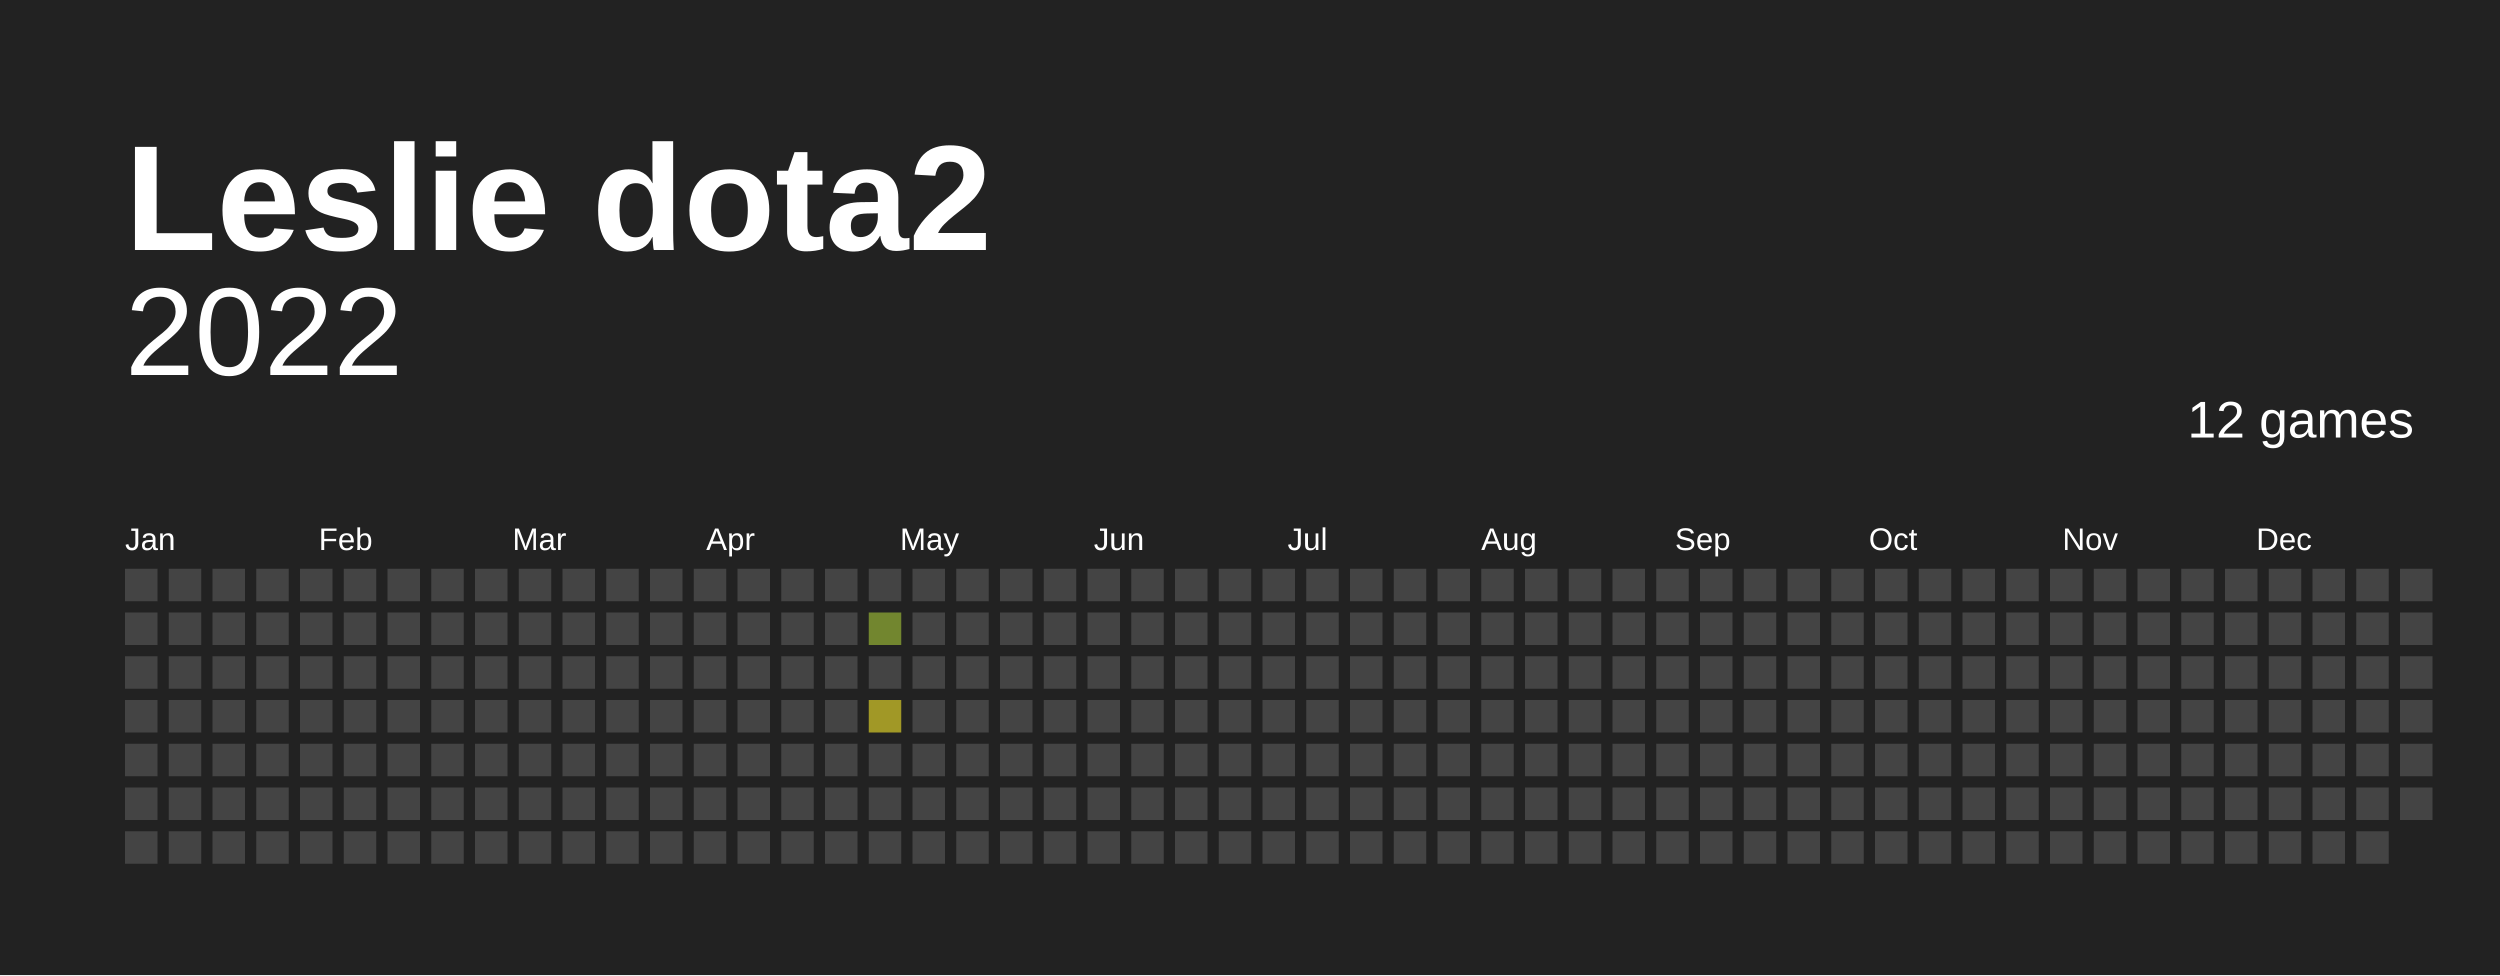
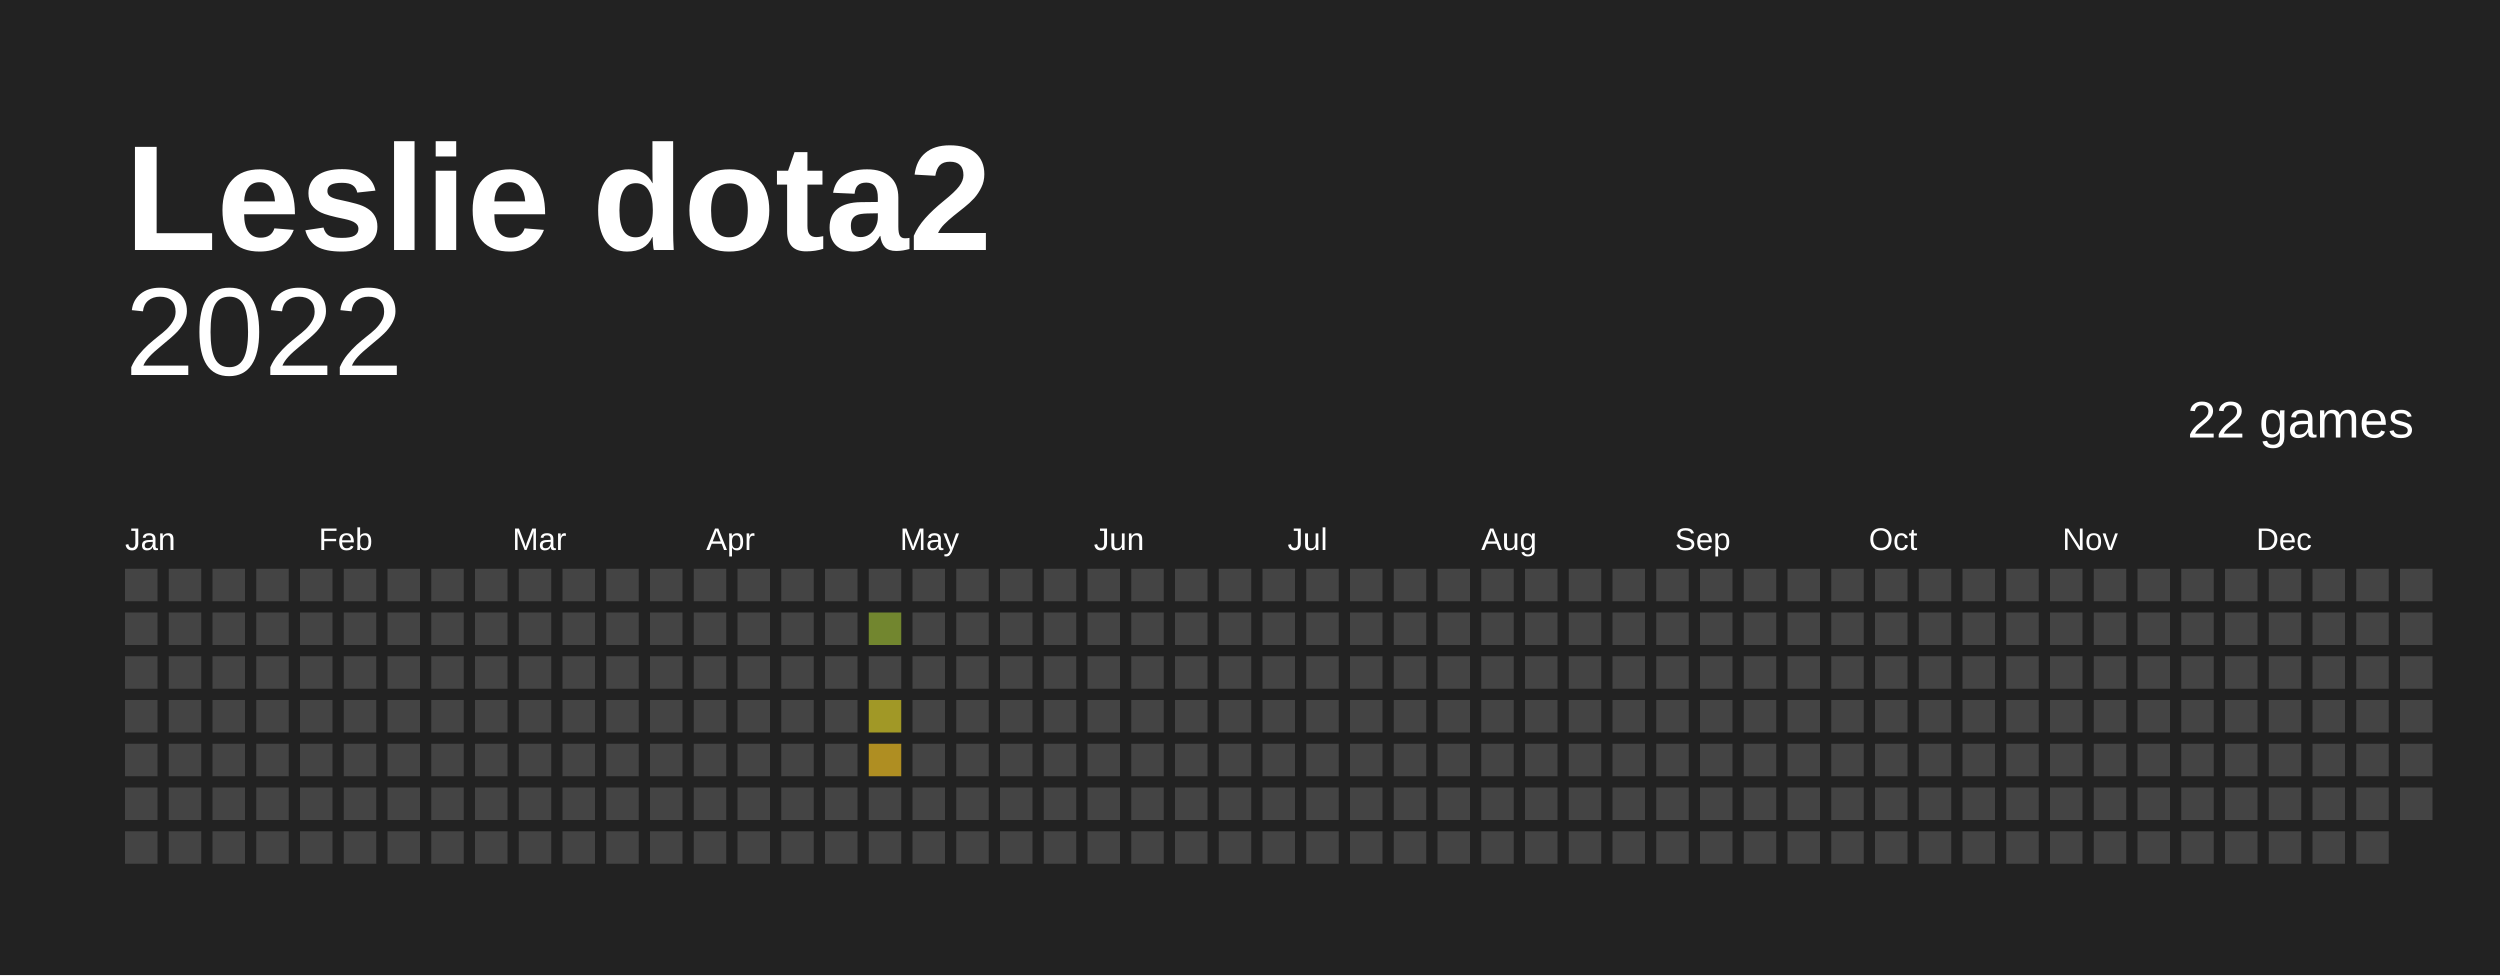
<svg xmlns="http://www.w3.org/2000/svg" baseProfile="full" height="78mm" version="1.1" viewBox="0,0,200,78" width="200mm">
  <defs />
  <rect fill="#222222" height="78" width="200" x="0" y="0" />
  <text fill="#FFFFFF" style="font-size:12px; font-family:Arial; font-weight:bold;" x="10" y="20">Leslie dota2</text>
  <text alignment-baseline="hanging" fill="#FFFFFF" style="font-size:10.0px; font-family:Arial;" x="10" y="30">2022</text>
-   <text alignment-baseline="hanging" fill="#FFFFFF" style="font-size:4.125px; font-family:Arial;" x="175" y="35">12 games</text>
+   <text alignment-baseline="hanging" fill="#FFFFFF" style="font-size:4.125px; font-family:Arial;" x="175" y="35">22 games</text>
  <text fill="#FFFFFF" style="font-size:2.5px; font-family:Arial" x="10.0" y="44">Jan</text>
  <text fill="#FFFFFF" style="font-size:2.5px; font-family:Arial" x="25.5" y="44">Feb</text>
  <text fill="#FFFFFF" style="font-size:2.5px; font-family:Arial" x="41.0" y="44">Mar</text>
  <text fill="#FFFFFF" style="font-size:2.5px; font-family:Arial" x="56.5" y="44">Apr</text>
  <text fill="#FFFFFF" style="font-size:2.5px; font-family:Arial" x="72.0" y="44">May</text>
  <text fill="#FFFFFF" style="font-size:2.5px; font-family:Arial" x="87.5" y="44">Jun</text>
  <text fill="#FFFFFF" style="font-size:2.5px; font-family:Arial" x="103.0" y="44">Jul</text>
  <text fill="#FFFFFF" style="font-size:2.5px; font-family:Arial" x="118.5" y="44">Aug</text>
  <text fill="#FFFFFF" style="font-size:2.5px; font-family:Arial" x="134.0" y="44">Sep</text>
  <text fill="#FFFFFF" style="font-size:2.5px; font-family:Arial" x="149.5" y="44">Oct</text>
  <text fill="#FFFFFF" style="font-size:2.5px; font-family:Arial" x="165.0" y="44">Nov</text>
  <text fill="#FFFFFF" style="font-size:2.5px; font-family:Arial" x="180.5" y="44">Dec</text>
  <rect fill="#444444" height="2.6" width="2.6" x="10.0" y="45.5" />
  <rect fill="#444444" height="2.6" width="2.6" x="10.0" y="49.0" />
  <rect fill="#444444" height="2.6" width="2.6" x="10.0" y="52.5" />
  <rect fill="#444444" height="2.6" width="2.6" x="10.0" y="56.0" />
  <rect fill="#444444" height="2.6" width="2.6" x="10.0" y="59.5" />
  <rect fill="#444444" height="2.6" width="2.6" x="10.0" y="63.0" />
  <rect fill="#444444" height="2.6" width="2.6" x="10.0" y="66.5" />
  <rect fill="#444444" height="2.6" width="2.6" x="13.5" y="45.5" />
  <rect fill="#444444" height="2.6" width="2.6" x="13.5" y="49.0" />
  <rect fill="#444444" height="2.6" width="2.6" x="13.5" y="52.5" />
  <rect fill="#444444" height="2.6" width="2.6" x="13.5" y="56.0" />
  <rect fill="#444444" height="2.6" width="2.6" x="13.5" y="59.5" />
  <rect fill="#444444" height="2.6" width="2.6" x="13.5" y="63.0" />
  <rect fill="#444444" height="2.6" width="2.6" x="13.5" y="66.5" />
  <rect fill="#444444" height="2.6" width="2.6" x="17.0" y="45.5" />
  <rect fill="#444444" height="2.6" width="2.6" x="17.0" y="49.0" />
  <rect fill="#444444" height="2.6" width="2.6" x="17.0" y="52.5" />
  <rect fill="#444444" height="2.6" width="2.6" x="17.0" y="56.0" />
  <rect fill="#444444" height="2.6" width="2.6" x="17.0" y="59.5" />
  <rect fill="#444444" height="2.6" width="2.6" x="17.0" y="63.0" />
  <rect fill="#444444" height="2.6" width="2.6" x="17.0" y="66.5" />
  <rect fill="#444444" height="2.6" width="2.6" x="20.5" y="45.5" />
  <rect fill="#444444" height="2.6" width="2.6" x="20.5" y="49.0" />
  <rect fill="#444444" height="2.6" width="2.6" x="20.5" y="52.5" />
  <rect fill="#444444" height="2.6" width="2.6" x="20.5" y="56.0" />
  <rect fill="#444444" height="2.6" width="2.6" x="20.5" y="59.5" />
  <rect fill="#444444" height="2.6" width="2.6" x="20.5" y="63.0" />
  <rect fill="#444444" height="2.6" width="2.6" x="20.5" y="66.5" />
  <rect fill="#444444" height="2.6" width="2.6" x="24.0" y="45.5" />
  <rect fill="#444444" height="2.6" width="2.6" x="24.0" y="49.0" />
  <rect fill="#444444" height="2.6" width="2.6" x="24.0" y="52.5" />
  <rect fill="#444444" height="2.6" width="2.6" x="24.0" y="56.0" />
  <rect fill="#444444" height="2.6" width="2.6" x="24.0" y="59.5" />
  <rect fill="#444444" height="2.6" width="2.6" x="24.0" y="63.0" />
  <rect fill="#444444" height="2.6" width="2.6" x="24.0" y="66.5" />
  <rect fill="#444444" height="2.6" width="2.6" x="27.5" y="45.5" />
  <rect fill="#444444" height="2.6" width="2.6" x="27.5" y="49.0" />
  <rect fill="#444444" height="2.6" width="2.6" x="27.5" y="52.5" />
  <rect fill="#444444" height="2.6" width="2.6" x="27.5" y="56.0" />
  <rect fill="#444444" height="2.6" width="2.6" x="27.5" y="59.5" />
  <rect fill="#444444" height="2.6" width="2.6" x="27.5" y="63.0" />
  <rect fill="#444444" height="2.6" width="2.6" x="27.5" y="66.5" />
  <rect fill="#444444" height="2.6" width="2.6" x="31.0" y="45.5" />
  <rect fill="#444444" height="2.6" width="2.6" x="31.0" y="49.0" />
  <rect fill="#444444" height="2.6" width="2.6" x="31.0" y="52.5" />
  <rect fill="#444444" height="2.6" width="2.6" x="31.0" y="56.0" />
  <rect fill="#444444" height="2.6" width="2.6" x="31.0" y="59.5" />
  <rect fill="#444444" height="2.6" width="2.6" x="31.0" y="63.0" />
  <rect fill="#444444" height="2.6" width="2.6" x="31.0" y="66.5" />
  <rect fill="#444444" height="2.6" width="2.6" x="34.5" y="45.5" />
  <rect fill="#444444" height="2.6" width="2.6" x="34.5" y="49.0" />
  <rect fill="#444444" height="2.6" width="2.6" x="34.5" y="52.5" />
  <rect fill="#444444" height="2.6" width="2.6" x="34.5" y="56.0" />
  <rect fill="#444444" height="2.6" width="2.6" x="34.5" y="59.5" />
  <rect fill="#444444" height="2.6" width="2.6" x="34.5" y="63.0" />
  <rect fill="#444444" height="2.6" width="2.6" x="34.5" y="66.5" />
  <rect fill="#444444" height="2.6" width="2.6" x="38.0" y="45.5" />
  <rect fill="#444444" height="2.6" width="2.6" x="38.0" y="49.0" />
  <rect fill="#444444" height="2.6" width="2.6" x="38.0" y="52.5" />
  <rect fill="#444444" height="2.6" width="2.6" x="38.0" y="56.0" />
  <rect fill="#444444" height="2.6" width="2.6" x="38.0" y="59.5" />
  <rect fill="#444444" height="2.6" width="2.6" x="38.0" y="63.0" />
  <rect fill="#444444" height="2.6" width="2.6" x="38.0" y="66.5" />
  <rect fill="#444444" height="2.6" width="2.6" x="41.5" y="45.5" />
  <rect fill="#444444" height="2.6" width="2.6" x="41.5" y="49.0" />
  <rect fill="#444444" height="2.6" width="2.6" x="41.5" y="52.5" />
  <rect fill="#444444" height="2.6" width="2.6" x="41.5" y="56.0" />
  <rect fill="#444444" height="2.6" width="2.6" x="41.5" y="59.5" />
  <rect fill="#444444" height="2.6" width="2.6" x="41.5" y="63.0" />
  <rect fill="#444444" height="2.6" width="2.6" x="41.5" y="66.5" />
  <rect fill="#444444" height="2.6" width="2.6" x="45.0" y="45.5" />
  <rect fill="#444444" height="2.6" width="2.6" x="45.0" y="49.0" />
  <rect fill="#444444" height="2.6" width="2.6" x="45.0" y="52.5" />
  <rect fill="#444444" height="2.6" width="2.6" x="45.0" y="56.0" />
  <rect fill="#444444" height="2.6" width="2.6" x="45.0" y="59.5" />
  <rect fill="#444444" height="2.6" width="2.6" x="45.0" y="63.0" />
  <rect fill="#444444" height="2.6" width="2.6" x="45.0" y="66.5" />
  <rect fill="#444444" height="2.6" width="2.6" x="48.5" y="45.5" />
  <rect fill="#444444" height="2.6" width="2.6" x="48.5" y="49.0" />
  <rect fill="#444444" height="2.6" width="2.6" x="48.5" y="52.5" />
  <rect fill="#444444" height="2.6" width="2.6" x="48.5" y="56.0" />
  <rect fill="#444444" height="2.6" width="2.6" x="48.5" y="59.5" />
  <rect fill="#444444" height="2.6" width="2.6" x="48.5" y="63.0" />
  <rect fill="#444444" height="2.6" width="2.6" x="48.5" y="66.5" />
  <rect fill="#444444" height="2.6" width="2.6" x="52.0" y="45.5" />
  <rect fill="#444444" height="2.6" width="2.6" x="52.0" y="49.0" />
  <rect fill="#444444" height="2.6" width="2.6" x="52.0" y="52.5" />
  <rect fill="#444444" height="2.6" width="2.6" x="52.0" y="56.0" />
  <rect fill="#444444" height="2.6" width="2.6" x="52.0" y="59.5" />
  <rect fill="#444444" height="2.6" width="2.6" x="52.0" y="63.0" />
  <rect fill="#444444" height="2.6" width="2.6" x="52.0" y="66.5" />
  <rect fill="#444444" height="2.6" width="2.6" x="55.5" y="45.5" />
  <rect fill="#444444" height="2.6" width="2.6" x="55.5" y="49.0" />
  <rect fill="#444444" height="2.6" width="2.6" x="55.5" y="52.5" />
  <rect fill="#444444" height="2.6" width="2.6" x="55.5" y="56.0" />
  <rect fill="#444444" height="2.6" width="2.6" x="55.5" y="59.5" />
  <rect fill="#444444" height="2.6" width="2.6" x="55.5" y="63.0" />
  <rect fill="#444444" height="2.6" width="2.6" x="55.5" y="66.5" />
  <rect fill="#444444" height="2.6" width="2.6" x="59.0" y="45.5" />
  <rect fill="#444444" height="2.6" width="2.6" x="59.0" y="49.0" />
  <rect fill="#444444" height="2.6" width="2.6" x="59.0" y="52.5" />
  <rect fill="#444444" height="2.6" width="2.6" x="59.0" y="56.0" />
  <rect fill="#444444" height="2.6" width="2.6" x="59.0" y="59.5" />
  <rect fill="#444444" height="2.6" width="2.6" x="59.0" y="63.0" />
  <rect fill="#444444" height="2.6" width="2.6" x="59.0" y="66.5" />
  <rect fill="#444444" height="2.6" width="2.6" x="62.5" y="45.5" />
  <rect fill="#444444" height="2.6" width="2.6" x="62.5" y="49.0" />
  <rect fill="#444444" height="2.6" width="2.6" x="62.5" y="52.5" />
  <rect fill="#444444" height="2.6" width="2.6" x="62.5" y="56.0" />
  <rect fill="#444444" height="2.6" width="2.6" x="62.5" y="59.5" />
  <rect fill="#444444" height="2.6" width="2.6" x="62.5" y="63.0" />
  <rect fill="#444444" height="2.6" width="2.6" x="62.5" y="66.5" />
  <rect fill="#444444" height="2.6" width="2.6" x="66.0" y="45.5" />
  <rect fill="#444444" height="2.6" width="2.6" x="66.0" y="49.0" />
  <rect fill="#444444" height="2.6" width="2.6" x="66.0" y="52.5" />
  <rect fill="#444444" height="2.6" width="2.6" x="66.0" y="56.0" />
  <rect fill="#444444" height="2.6" width="2.6" x="66.0" y="59.5" />
  <rect fill="#444444" height="2.6" width="2.6" x="66.0" y="63.0" />
  <rect fill="#444444" height="2.6" width="2.6" x="66.0" y="66.5" />
  <rect fill="#444444" height="2.6" width="2.6" x="69.5" y="45.5" />
  <rect fill="#72862f" height="2.6" width="2.6" x="69.5" y="49.0" />
  <rect fill="#444444" height="2.6" width="2.6" x="69.5" y="52.5" />
  <rect fill="#a19826" height="2.6" width="2.6" x="69.5" y="56.0" />
-   <rect fill="#444444" height="2.6" width="2.6" x="69.5" y="59.5" />
+   <rect fill="#af8e22" height="2.6" width="2.6" x="69.5" y="59.5" />
  <rect fill="#444444" height="2.6" width="2.6" x="69.5" y="63.0" />
  <rect fill="#444444" height="2.6" width="2.6" x="69.5" y="66.5" />
  <rect fill="#444444" height="2.6" width="2.6" x="73.0" y="45.5" />
  <rect fill="#444444" height="2.6" width="2.6" x="73.0" y="49.0" />
  <rect fill="#444444" height="2.6" width="2.6" x="73.0" y="52.5" />
  <rect fill="#444444" height="2.6" width="2.6" x="73.0" y="56.0" />
  <rect fill="#444444" height="2.6" width="2.6" x="73.0" y="59.5" />
  <rect fill="#444444" height="2.6" width="2.6" x="73.0" y="63.0" />
  <rect fill="#444444" height="2.6" width="2.6" x="73.0" y="66.5" />
  <rect fill="#444444" height="2.6" width="2.6" x="76.5" y="45.5" />
  <rect fill="#444444" height="2.6" width="2.6" x="76.5" y="49.0" />
  <rect fill="#444444" height="2.6" width="2.6" x="76.5" y="52.5" />
  <rect fill="#444444" height="2.6" width="2.6" x="76.5" y="56.0" />
  <rect fill="#444444" height="2.6" width="2.6" x="76.5" y="59.5" />
  <rect fill="#444444" height="2.6" width="2.6" x="76.5" y="63.0" />
  <rect fill="#444444" height="2.6" width="2.6" x="76.5" y="66.5" />
  <rect fill="#444444" height="2.6" width="2.6" x="80.0" y="45.5" />
  <rect fill="#444444" height="2.6" width="2.6" x="80.0" y="49.0" />
  <rect fill="#444444" height="2.6" width="2.6" x="80.0" y="52.5" />
  <rect fill="#444444" height="2.6" width="2.6" x="80.0" y="56.0" />
  <rect fill="#444444" height="2.6" width="2.6" x="80.0" y="59.5" />
  <rect fill="#444444" height="2.6" width="2.6" x="80.0" y="63.0" />
  <rect fill="#444444" height="2.6" width="2.6" x="80.0" y="66.5" />
  <rect fill="#444444" height="2.6" width="2.6" x="83.5" y="45.5" />
  <rect fill="#444444" height="2.6" width="2.6" x="83.5" y="49.0" />
  <rect fill="#444444" height="2.6" width="2.6" x="83.5" y="52.5" />
  <rect fill="#444444" height="2.6" width="2.6" x="83.5" y="56.0" />
  <rect fill="#444444" height="2.6" width="2.6" x="83.5" y="59.5" />
  <rect fill="#444444" height="2.6" width="2.6" x="83.5" y="63.0" />
  <rect fill="#444444" height="2.6" width="2.6" x="83.5" y="66.5" />
  <rect fill="#444444" height="2.6" width="2.6" x="87.0" y="45.5" />
  <rect fill="#444444" height="2.6" width="2.6" x="87.0" y="49.0" />
  <rect fill="#444444" height="2.6" width="2.6" x="87.0" y="52.5" />
  <rect fill="#444444" height="2.6" width="2.6" x="87.0" y="56.0" />
  <rect fill="#444444" height="2.6" width="2.6" x="87.0" y="59.5" />
  <rect fill="#444444" height="2.6" width="2.6" x="87.0" y="63.0" />
  <rect fill="#444444" height="2.6" width="2.6" x="87.0" y="66.5" />
  <rect fill="#444444" height="2.6" width="2.6" x="90.5" y="45.5" />
  <rect fill="#444444" height="2.6" width="2.6" x="90.5" y="49.0" />
  <rect fill="#444444" height="2.6" width="2.6" x="90.5" y="52.5" />
  <rect fill="#444444" height="2.6" width="2.6" x="90.5" y="56.0" />
  <rect fill="#444444" height="2.6" width="2.6" x="90.5" y="59.5" />
  <rect fill="#444444" height="2.6" width="2.6" x="90.5" y="63.0" />
  <rect fill="#444444" height="2.6" width="2.6" x="90.5" y="66.5" />
  <rect fill="#444444" height="2.6" width="2.6" x="94.0" y="45.5" />
  <rect fill="#444444" height="2.6" width="2.6" x="94.0" y="49.0" />
  <rect fill="#444444" height="2.6" width="2.6" x="94.0" y="52.5" />
  <rect fill="#444444" height="2.6" width="2.6" x="94.0" y="56.0" />
  <rect fill="#444444" height="2.6" width="2.6" x="94.0" y="59.5" />
  <rect fill="#444444" height="2.6" width="2.6" x="94.0" y="63.0" />
  <rect fill="#444444" height="2.6" width="2.6" x="94.0" y="66.5" />
  <rect fill="#444444" height="2.6" width="2.6" x="97.5" y="45.5" />
  <rect fill="#444444" height="2.6" width="2.6" x="97.5" y="49.0" />
  <rect fill="#444444" height="2.6" width="2.6" x="97.5" y="52.5" />
  <rect fill="#444444" height="2.6" width="2.6" x="97.5" y="56.0" />
  <rect fill="#444444" height="2.6" width="2.6" x="97.5" y="59.5" />
  <rect fill="#444444" height="2.6" width="2.6" x="97.5" y="63.0" />
  <rect fill="#444444" height="2.6" width="2.6" x="97.5" y="66.5" />
  <rect fill="#444444" height="2.6" width="2.6" x="101.0" y="45.5" />
  <rect fill="#444444" height="2.6" width="2.6" x="101.0" y="49.0" />
  <rect fill="#444444" height="2.6" width="2.6" x="101.0" y="52.5" />
  <rect fill="#444444" height="2.6" width="2.6" x="101.0" y="56.0" />
  <rect fill="#444444" height="2.6" width="2.6" x="101.0" y="59.5" />
  <rect fill="#444444" height="2.6" width="2.6" x="101.0" y="63.0" />
  <rect fill="#444444" height="2.6" width="2.6" x="101.0" y="66.5" />
  <rect fill="#444444" height="2.6" width="2.6" x="104.5" y="45.5" />
  <rect fill="#444444" height="2.6" width="2.6" x="104.5" y="49.0" />
  <rect fill="#444444" height="2.6" width="2.6" x="104.5" y="52.5" />
  <rect fill="#444444" height="2.6" width="2.6" x="104.5" y="56.0" />
  <rect fill="#444444" height="2.6" width="2.6" x="104.5" y="59.5" />
  <rect fill="#444444" height="2.6" width="2.6" x="104.5" y="63.0" />
  <rect fill="#444444" height="2.6" width="2.6" x="104.5" y="66.5" />
  <rect fill="#444444" height="2.6" width="2.6" x="108.0" y="45.5" />
  <rect fill="#444444" height="2.6" width="2.6" x="108.0" y="49.0" />
  <rect fill="#444444" height="2.6" width="2.6" x="108.0" y="52.5" />
  <rect fill="#444444" height="2.6" width="2.6" x="108.0" y="56.0" />
  <rect fill="#444444" height="2.6" width="2.6" x="108.0" y="59.5" />
  <rect fill="#444444" height="2.6" width="2.6" x="108.0" y="63.0" />
  <rect fill="#444444" height="2.6" width="2.6" x="108.0" y="66.5" />
  <rect fill="#444444" height="2.6" width="2.6" x="111.5" y="45.5" />
  <rect fill="#444444" height="2.6" width="2.6" x="111.5" y="49.0" />
  <rect fill="#444444" height="2.6" width="2.6" x="111.5" y="52.5" />
  <rect fill="#444444" height="2.6" width="2.6" x="111.5" y="56.0" />
  <rect fill="#444444" height="2.6" width="2.6" x="111.5" y="59.5" />
  <rect fill="#444444" height="2.6" width="2.6" x="111.5" y="63.0" />
  <rect fill="#444444" height="2.6" width="2.6" x="111.5" y="66.5" />
  <rect fill="#444444" height="2.6" width="2.6" x="115.0" y="45.5" />
  <rect fill="#444444" height="2.6" width="2.6" x="115.0" y="49.0" />
  <rect fill="#444444" height="2.6" width="2.6" x="115.0" y="52.5" />
  <rect fill="#444444" height="2.6" width="2.6" x="115.0" y="56.0" />
  <rect fill="#444444" height="2.6" width="2.6" x="115.0" y="59.5" />
  <rect fill="#444444" height="2.6" width="2.6" x="115.0" y="63.0" />
  <rect fill="#444444" height="2.6" width="2.6" x="115.0" y="66.5" />
  <rect fill="#444444" height="2.6" width="2.6" x="118.5" y="45.5" />
  <rect fill="#444444" height="2.6" width="2.6" x="118.5" y="49.0" />
  <rect fill="#444444" height="2.6" width="2.6" x="118.5" y="52.5" />
  <rect fill="#444444" height="2.6" width="2.6" x="118.5" y="56.0" />
  <rect fill="#444444" height="2.6" width="2.6" x="118.5" y="59.5" />
  <rect fill="#444444" height="2.6" width="2.6" x="118.5" y="63.0" />
  <rect fill="#444444" height="2.6" width="2.6" x="118.5" y="66.5" />
  <rect fill="#444444" height="2.6" width="2.6" x="122.0" y="45.5" />
  <rect fill="#444444" height="2.6" width="2.6" x="122.0" y="49.0" />
  <rect fill="#444444" height="2.6" width="2.6" x="122.0" y="52.5" />
  <rect fill="#444444" height="2.6" width="2.6" x="122.0" y="56.0" />
  <rect fill="#444444" height="2.6" width="2.6" x="122.0" y="59.5" />
  <rect fill="#444444" height="2.6" width="2.6" x="122.0" y="63.0" />
  <rect fill="#444444" height="2.6" width="2.6" x="122.0" y="66.5" />
  <rect fill="#444444" height="2.6" width="2.6" x="125.5" y="45.5" />
  <rect fill="#444444" height="2.6" width="2.6" x="125.5" y="49.0" />
  <rect fill="#444444" height="2.6" width="2.6" x="125.5" y="52.5" />
  <rect fill="#444444" height="2.6" width="2.6" x="125.5" y="56.0" />
  <rect fill="#444444" height="2.6" width="2.6" x="125.5" y="59.5" />
  <rect fill="#444444" height="2.6" width="2.6" x="125.5" y="63.0" />
  <rect fill="#444444" height="2.6" width="2.6" x="125.5" y="66.5" />
  <rect fill="#444444" height="2.6" width="2.6" x="129.0" y="45.5" />
  <rect fill="#444444" height="2.6" width="2.6" x="129.0" y="49.0" />
  <rect fill="#444444" height="2.6" width="2.6" x="129.0" y="52.5" />
  <rect fill="#444444" height="2.6" width="2.6" x="129.0" y="56.0" />
  <rect fill="#444444" height="2.6" width="2.6" x="129.0" y="59.5" />
  <rect fill="#444444" height="2.6" width="2.6" x="129.0" y="63.0" />
  <rect fill="#444444" height="2.6" width="2.6" x="129.0" y="66.5" />
  <rect fill="#444444" height="2.6" width="2.6" x="132.5" y="45.5" />
  <rect fill="#444444" height="2.6" width="2.6" x="132.5" y="49.0" />
  <rect fill="#444444" height="2.6" width="2.6" x="132.5" y="52.5" />
  <rect fill="#444444" height="2.6" width="2.6" x="132.5" y="56.0" />
  <rect fill="#444444" height="2.6" width="2.6" x="132.5" y="59.5" />
  <rect fill="#444444" height="2.6" width="2.6" x="132.5" y="63.0" />
  <rect fill="#444444" height="2.6" width="2.6" x="132.5" y="66.5" />
  <rect fill="#444444" height="2.6" width="2.6" x="136.0" y="45.5" />
  <rect fill="#444444" height="2.6" width="2.6" x="136.0" y="49.0" />
  <rect fill="#444444" height="2.6" width="2.6" x="136.0" y="52.5" />
  <rect fill="#444444" height="2.6" width="2.6" x="136.0" y="56.0" />
  <rect fill="#444444" height="2.6" width="2.6" x="136.0" y="59.5" />
  <rect fill="#444444" height="2.6" width="2.6" x="136.0" y="63.0" />
  <rect fill="#444444" height="2.6" width="2.6" x="136.0" y="66.5" />
  <rect fill="#444444" height="2.6" width="2.6" x="139.5" y="45.5" />
  <rect fill="#444444" height="2.6" width="2.6" x="139.5" y="49.0" />
  <rect fill="#444444" height="2.6" width="2.6" x="139.5" y="52.5" />
  <rect fill="#444444" height="2.6" width="2.6" x="139.5" y="56.0" />
  <rect fill="#444444" height="2.6" width="2.6" x="139.5" y="59.5" />
  <rect fill="#444444" height="2.6" width="2.6" x="139.5" y="63.0" />
  <rect fill="#444444" height="2.6" width="2.6" x="139.5" y="66.5" />
  <rect fill="#444444" height="2.6" width="2.6" x="143.0" y="45.5" />
  <rect fill="#444444" height="2.6" width="2.6" x="143.0" y="49.0" />
  <rect fill="#444444" height="2.6" width="2.6" x="143.0" y="52.5" />
  <rect fill="#444444" height="2.6" width="2.6" x="143.0" y="56.0" />
  <rect fill="#444444" height="2.6" width="2.6" x="143.0" y="59.5" />
  <rect fill="#444444" height="2.6" width="2.6" x="143.0" y="63.0" />
  <rect fill="#444444" height="2.6" width="2.6" x="143.0" y="66.5" />
  <rect fill="#444444" height="2.6" width="2.6" x="146.5" y="45.5" />
  <rect fill="#444444" height="2.6" width="2.6" x="146.5" y="49.0" />
  <rect fill="#444444" height="2.6" width="2.6" x="146.5" y="52.5" />
  <rect fill="#444444" height="2.6" width="2.6" x="146.5" y="56.0" />
  <rect fill="#444444" height="2.6" width="2.6" x="146.5" y="59.5" />
  <rect fill="#444444" height="2.6" width="2.6" x="146.5" y="63.0" />
  <rect fill="#444444" height="2.6" width="2.6" x="146.5" y="66.5" />
  <rect fill="#444444" height="2.6" width="2.6" x="150.0" y="45.5" />
  <rect fill="#444444" height="2.6" width="2.6" x="150.0" y="49.0" />
  <rect fill="#444444" height="2.6" width="2.6" x="150.0" y="52.5" />
  <rect fill="#444444" height="2.6" width="2.6" x="150.0" y="56.0" />
  <rect fill="#444444" height="2.6" width="2.6" x="150.0" y="59.5" />
  <rect fill="#444444" height="2.6" width="2.6" x="150.0" y="63.0" />
  <rect fill="#444444" height="2.6" width="2.6" x="150.0" y="66.5" />
  <rect fill="#444444" height="2.6" width="2.6" x="153.5" y="45.5" />
  <rect fill="#444444" height="2.6" width="2.6" x="153.5" y="49.0" />
  <rect fill="#444444" height="2.6" width="2.6" x="153.5" y="52.5" />
  <rect fill="#444444" height="2.6" width="2.6" x="153.5" y="56.0" />
  <rect fill="#444444" height="2.6" width="2.6" x="153.5" y="59.5" />
  <rect fill="#444444" height="2.6" width="2.6" x="153.5" y="63.0" />
  <rect fill="#444444" height="2.6" width="2.6" x="153.5" y="66.5" />
  <rect fill="#444444" height="2.6" width="2.6" x="157.0" y="45.5" />
  <rect fill="#444444" height="2.6" width="2.6" x="157.0" y="49.0" />
  <rect fill="#444444" height="2.6" width="2.6" x="157.0" y="52.5" />
  <rect fill="#444444" height="2.6" width="2.6" x="157.0" y="56.0" />
  <rect fill="#444444" height="2.6" width="2.6" x="157.0" y="59.5" />
  <rect fill="#444444" height="2.6" width="2.6" x="157.0" y="63.0" />
  <rect fill="#444444" height="2.6" width="2.6" x="157.0" y="66.5" />
  <rect fill="#444444" height="2.6" width="2.6" x="160.5" y="45.5" />
  <rect fill="#444444" height="2.6" width="2.6" x="160.5" y="49.0" />
  <rect fill="#444444" height="2.6" width="2.6" x="160.5" y="52.5" />
  <rect fill="#444444" height="2.6" width="2.6" x="160.5" y="56.0" />
  <rect fill="#444444" height="2.6" width="2.6" x="160.5" y="59.5" />
  <rect fill="#444444" height="2.6" width="2.6" x="160.5" y="63.0" />
  <rect fill="#444444" height="2.6" width="2.6" x="160.5" y="66.5" />
  <rect fill="#444444" height="2.6" width="2.6" x="164.0" y="45.5" />
  <rect fill="#444444" height="2.6" width="2.6" x="164.0" y="49.0" />
  <rect fill="#444444" height="2.6" width="2.6" x="164.0" y="52.5" />
  <rect fill="#444444" height="2.6" width="2.6" x="164.0" y="56.0" />
  <rect fill="#444444" height="2.6" width="2.6" x="164.0" y="59.5" />
  <rect fill="#444444" height="2.6" width="2.6" x="164.0" y="63.0" />
  <rect fill="#444444" height="2.6" width="2.6" x="164.0" y="66.5" />
  <rect fill="#444444" height="2.6" width="2.6" x="167.5" y="45.5" />
  <rect fill="#444444" height="2.6" width="2.6" x="167.5" y="49.0" />
  <rect fill="#444444" height="2.6" width="2.6" x="167.5" y="52.5" />
  <rect fill="#444444" height="2.6" width="2.6" x="167.5" y="56.0" />
  <rect fill="#444444" height="2.6" width="2.6" x="167.5" y="59.5" />
  <rect fill="#444444" height="2.6" width="2.6" x="167.5" y="63.0" />
  <rect fill="#444444" height="2.6" width="2.6" x="167.5" y="66.5" />
  <rect fill="#444444" height="2.6" width="2.6" x="171.0" y="45.5" />
  <rect fill="#444444" height="2.6" width="2.6" x="171.0" y="49.0" />
  <rect fill="#444444" height="2.6" width="2.6" x="171.0" y="52.5" />
  <rect fill="#444444" height="2.6" width="2.6" x="171.0" y="56.0" />
  <rect fill="#444444" height="2.6" width="2.6" x="171.0" y="59.5" />
  <rect fill="#444444" height="2.6" width="2.6" x="171.0" y="63.0" />
  <rect fill="#444444" height="2.6" width="2.6" x="171.0" y="66.5" />
  <rect fill="#444444" height="2.6" width="2.6" x="174.5" y="45.5" />
  <rect fill="#444444" height="2.6" width="2.6" x="174.5" y="49.0" />
  <rect fill="#444444" height="2.6" width="2.6" x="174.5" y="52.5" />
  <rect fill="#444444" height="2.6" width="2.6" x="174.5" y="56.0" />
  <rect fill="#444444" height="2.6" width="2.6" x="174.5" y="59.5" />
  <rect fill="#444444" height="2.6" width="2.6" x="174.5" y="63.0" />
  <rect fill="#444444" height="2.6" width="2.6" x="174.5" y="66.5" />
  <rect fill="#444444" height="2.6" width="2.6" x="178.0" y="45.5" />
  <rect fill="#444444" height="2.6" width="2.6" x="178.0" y="49.0" />
  <rect fill="#444444" height="2.6" width="2.6" x="178.0" y="52.5" />
  <rect fill="#444444" height="2.6" width="2.6" x="178.0" y="56.0" />
  <rect fill="#444444" height="2.6" width="2.6" x="178.0" y="59.5" />
  <rect fill="#444444" height="2.6" width="2.6" x="178.0" y="63.0" />
  <rect fill="#444444" height="2.6" width="2.6" x="178.0" y="66.5" />
  <rect fill="#444444" height="2.6" width="2.6" x="181.5" y="45.5" />
  <rect fill="#444444" height="2.6" width="2.6" x="181.5" y="49.0" />
  <rect fill="#444444" height="2.6" width="2.6" x="181.5" y="52.5" />
  <rect fill="#444444" height="2.6" width="2.6" x="181.5" y="56.0" />
  <rect fill="#444444" height="2.6" width="2.6" x="181.5" y="59.5" />
  <rect fill="#444444" height="2.6" width="2.6" x="181.5" y="63.0" />
  <rect fill="#444444" height="2.6" width="2.6" x="181.5" y="66.5" />
  <rect fill="#444444" height="2.6" width="2.6" x="185.0" y="45.5" />
  <rect fill="#444444" height="2.6" width="2.6" x="185.0" y="49.0" />
  <rect fill="#444444" height="2.6" width="2.6" x="185.0" y="52.5" />
  <rect fill="#444444" height="2.6" width="2.6" x="185.0" y="56.0" />
  <rect fill="#444444" height="2.6" width="2.6" x="185.0" y="59.5" />
  <rect fill="#444444" height="2.6" width="2.6" x="185.0" y="63.0" />
  <rect fill="#444444" height="2.6" width="2.6" x="185.0" y="66.5" />
  <rect fill="#444444" height="2.6" width="2.6" x="188.5" y="45.5" />
  <rect fill="#444444" height="2.6" width="2.6" x="188.5" y="49.0" />
  <rect fill="#444444" height="2.6" width="2.6" x="188.5" y="52.5" />
  <rect fill="#444444" height="2.6" width="2.6" x="188.5" y="56.0" />
  <rect fill="#444444" height="2.6" width="2.6" x="188.5" y="59.5" />
  <rect fill="#444444" height="2.6" width="2.6" x="188.5" y="63.0" />
  <rect fill="#444444" height="2.6" width="2.6" x="188.5" y="66.5" />
  <rect fill="#444444" height="2.6" width="2.6" x="192.0" y="45.5" />
  <rect fill="#444444" height="2.6" width="2.6" x="192.0" y="49.0" />
  <rect fill="#444444" height="2.6" width="2.6" x="192.0" y="52.5" />
  <rect fill="#444444" height="2.6" width="2.6" x="192.0" y="56.0" />
  <rect fill="#444444" height="2.6" width="2.6" x="192.0" y="59.5" />
  <rect fill="#444444" height="2.6" width="2.6" x="192.0" y="63.0" />
</svg>
